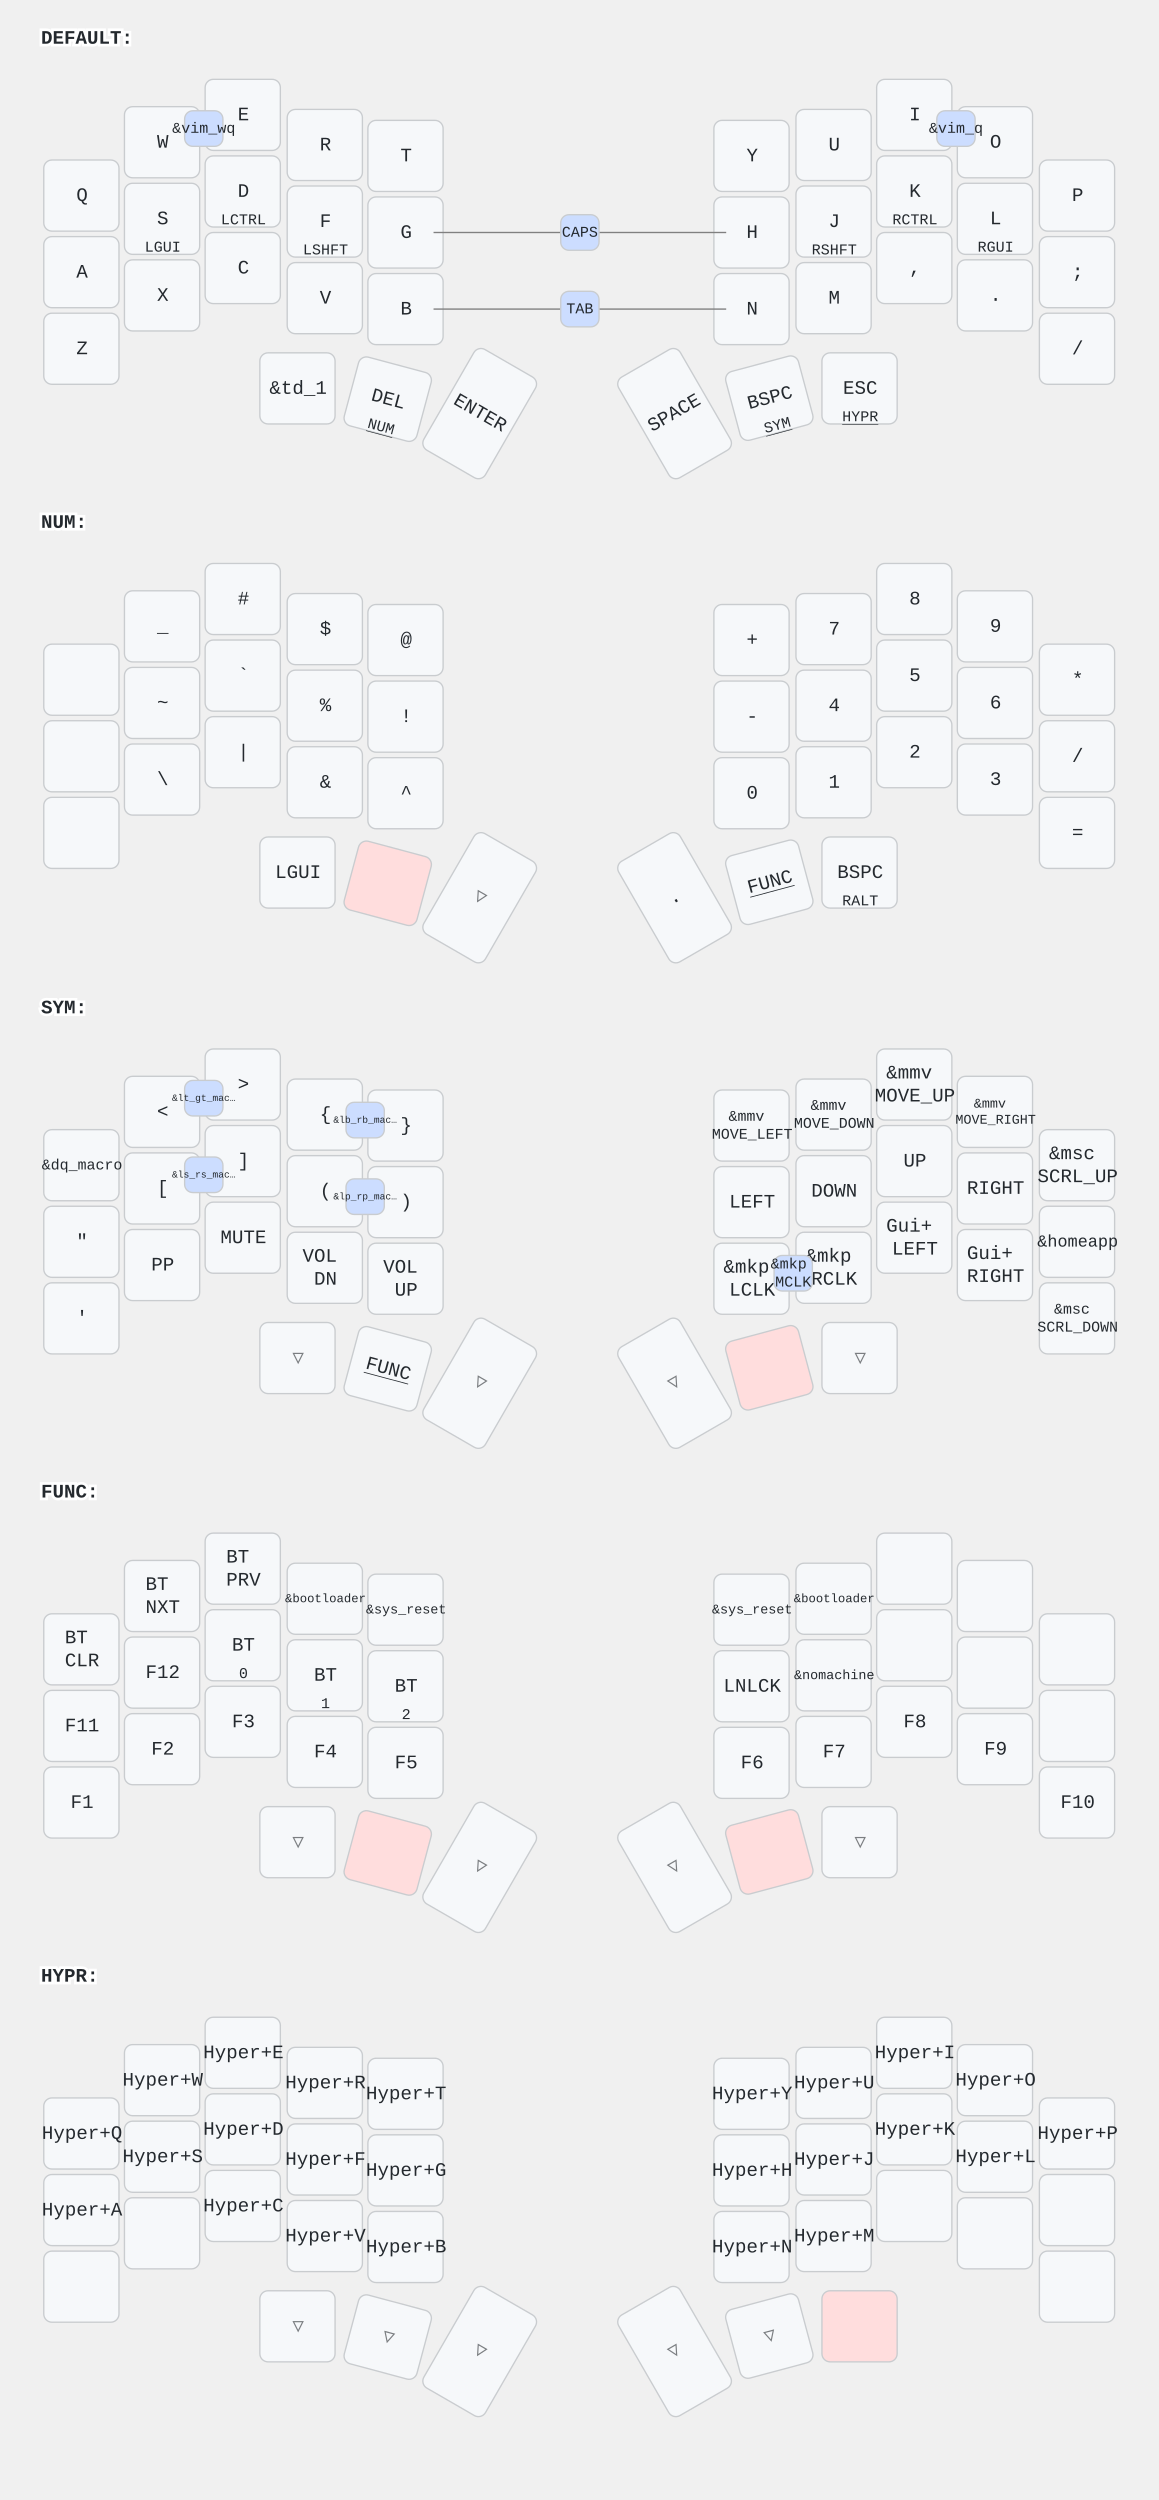
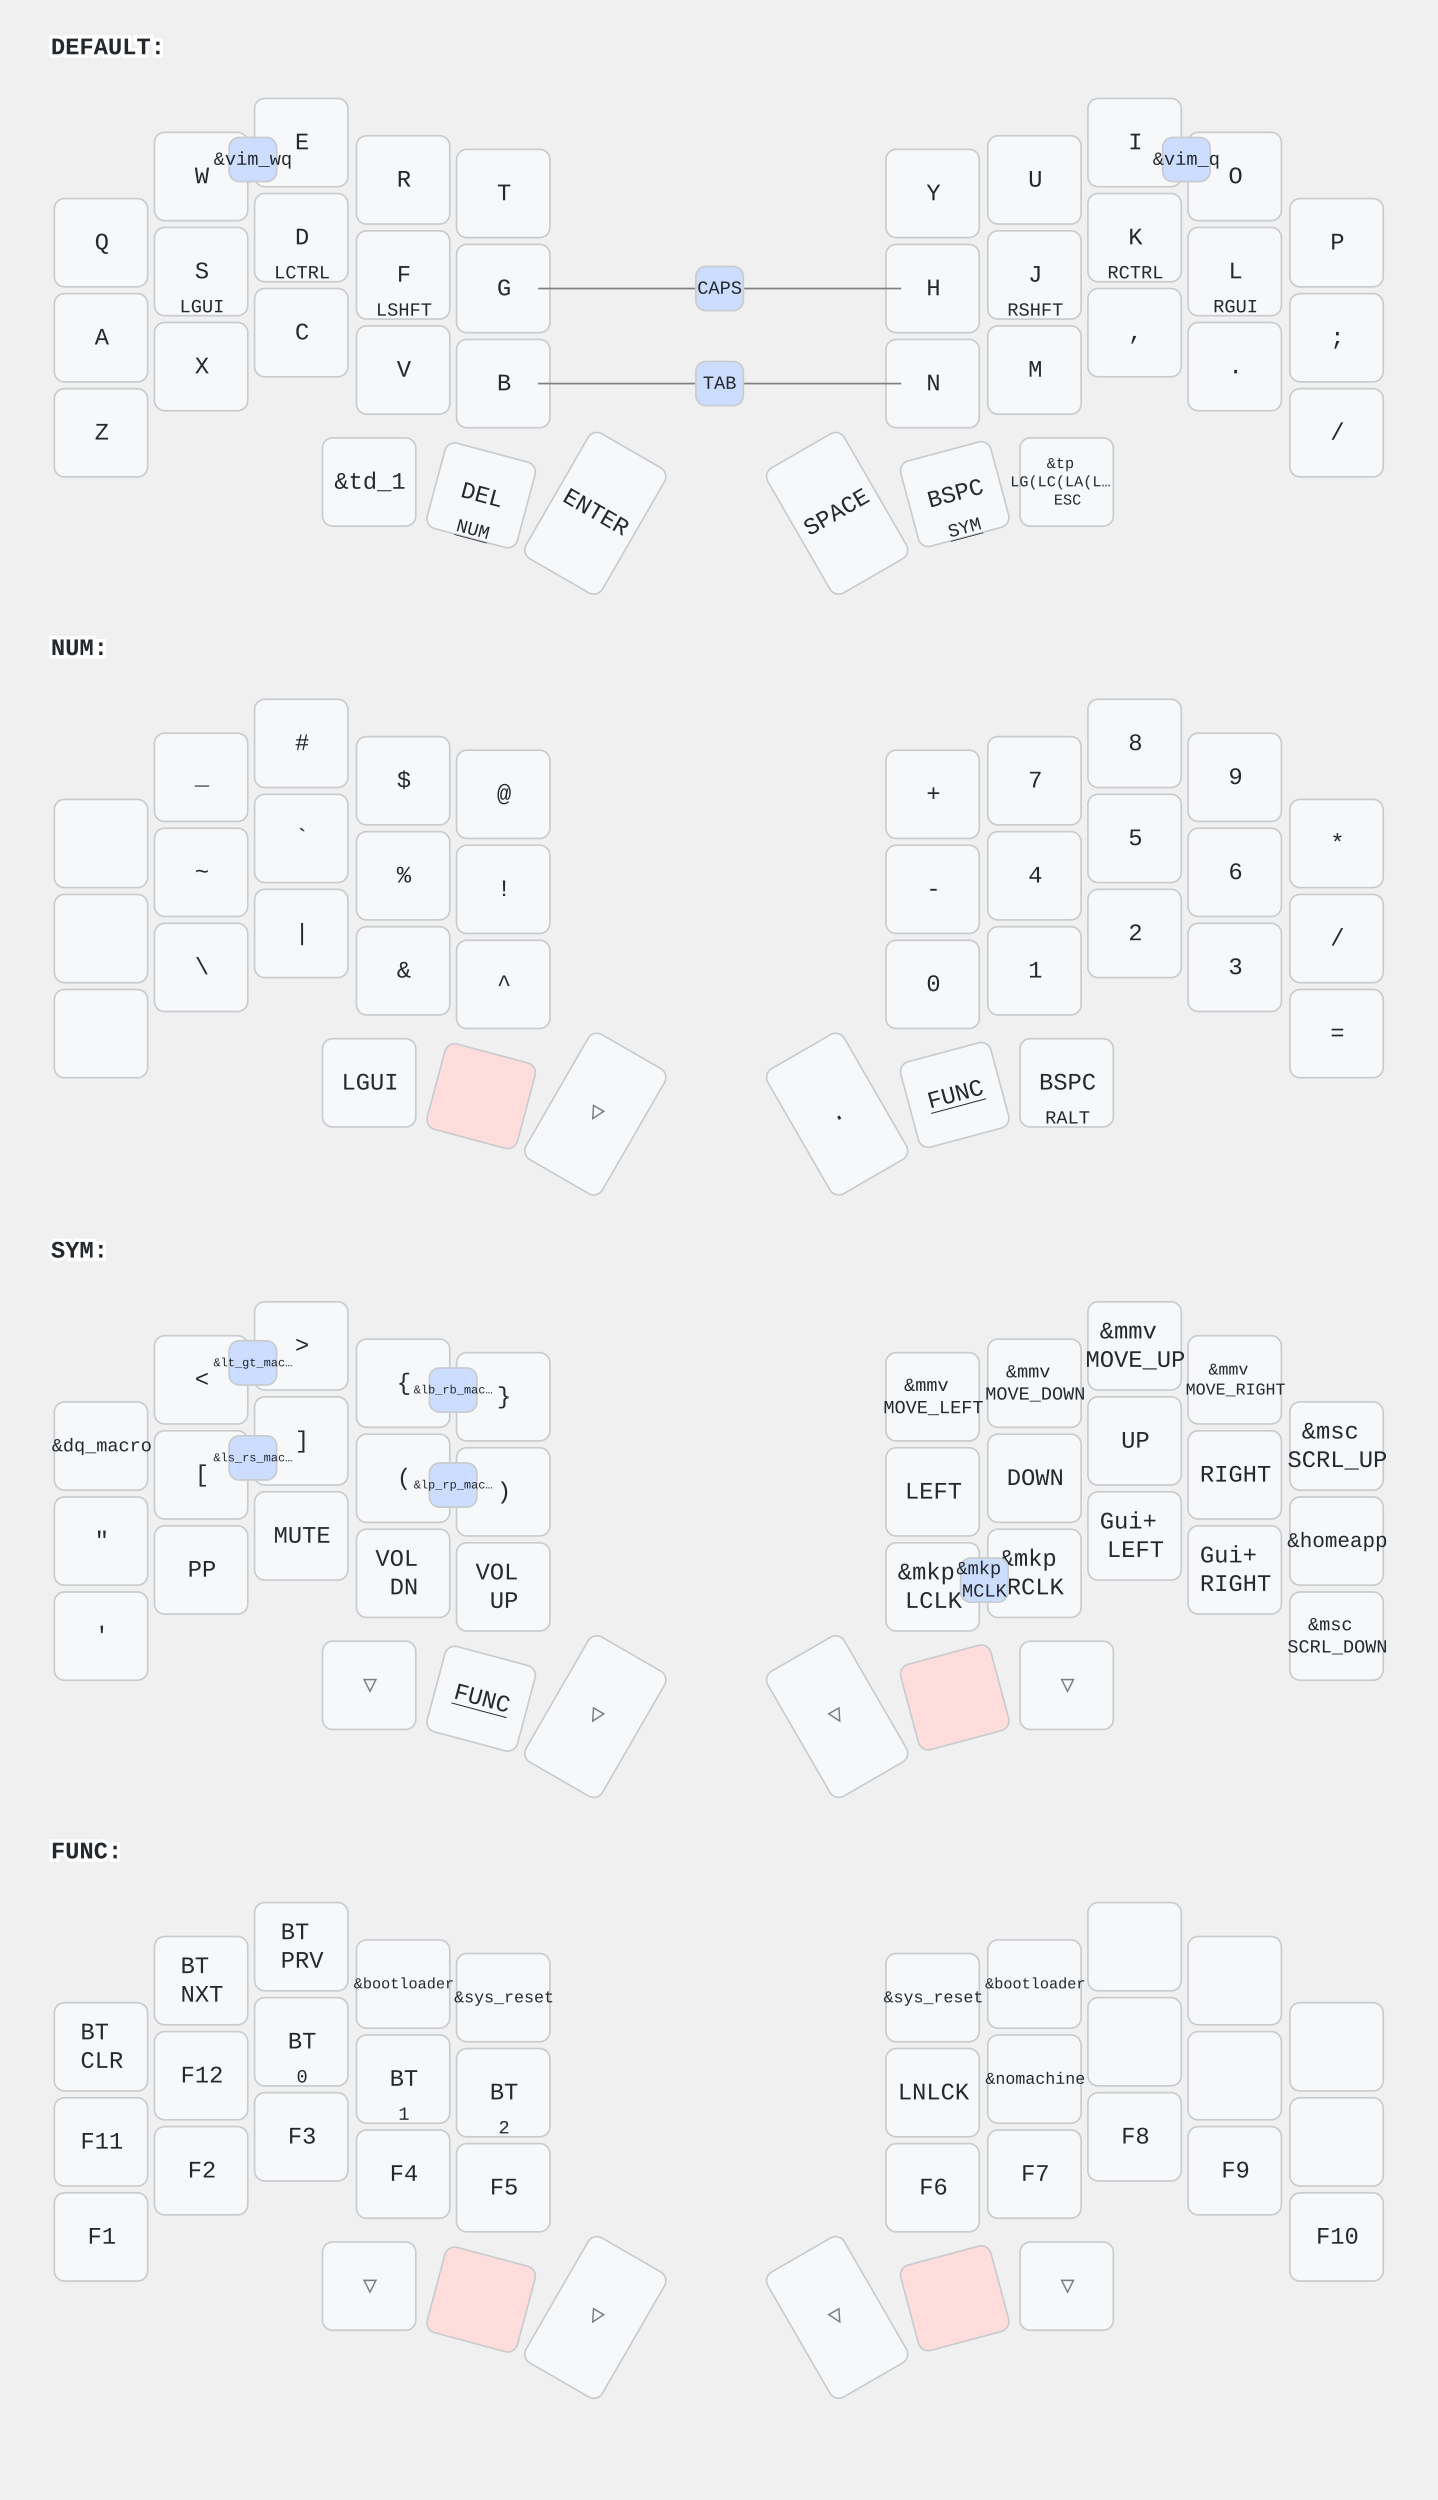
- <svg xmlns="http://www.w3.org/2000/svg" width="847" height="1828" viewBox="0 0 847 1828" class="keymap">
+ <svg xmlns="http://www.w3.org/2000/svg" width="847" height="1473" viewBox="0 0 847 1473" class="keymap">
  <style>/* inherit to force styles through use tags */
svg path {
    fill: inherit;
}

/* font and background color specifications */
svg.keymap {
    font-family: SFMono-Regular,Consolas,Liberation Mono,Menlo,monospace;
    font-size: 14px;
    font-kerning: normal;
    text-rendering: optimizeLegibility;
    fill: #24292e;
}

/* default key styling */
rect.key {
    fill: #f6f8fa;
}

rect.key, rect.combo {
    stroke: #c9cccf;
    stroke-width: 1;
}

/* default key side styling, only used is draw_key_sides is set */
rect.side {
    filter: brightness(90%);
}

/* color accent for combo boxes */
rect.combo, rect.combo-separate {
    fill: #cdf;
}

/* color accent for held keys */
rect.held, rect.combo.held {
    fill: #fdd;
}

/* color accent for ghost (optional) keys */
rect.ghost, rect.combo.ghost {
    stroke-dasharray: 4, 4;
    stroke-width: 2;
}

text {
    text-anchor: middle;
    dominant-baseline: middle;
}

/* styling for layer labels */
text.label {
    font-weight: bold;
    text-anchor: start;
    stroke: white;
    stroke-width: 4;
    paint-order: stroke;
}

/* styling for optional footer */
text.footer {
    text-anchor: end;
    dominant-baseline: auto;
    stroke: white;
    stroke-width: 4;
    paint-order: stroke;
}

/* styling for combo tap, and key non-tap label text */
text.combo, text.hold, text.shifted, text.left, text.right {
    font-size: 11px;
}

text.hold {
    text-anchor: middle;
    dominant-baseline: auto;
}

text.shifted {
    text-anchor: middle;
    dominant-baseline: hanging;
}

text.left {
    text-anchor: start;
}

text.right {
    text-anchor: end;
}

text.layer-activator {
    text-decoration: underline;
}

/* styling for hold/shifted label text in combo box */
text.combo.hold, text.combo.shifted, text.combo.left, text.combo.right {
    font-size: 8px;
}

/* lighter symbol for transparent keys */
text.trans {
    fill: #7b7e81;
}

/* styling for combo dendrons */
path.combo {
    stroke-width: 1;
    stroke: gray;
    fill: none;
}

/* Start Tabler Icons Cleanup */
/* cannot use height/width with glyphs */
.icon-tabler &gt; path {
    fill: inherit;
    stroke: inherit;
    stroke-width: 2;
}
/* hide tabler's default box */
.icon-tabler &gt; path[stroke="none"][fill="none"] {
    visibility: hidden;
}
/* End Tabler Icons Cleanup */
</style>
  <g transform="translate(30, 0)" class="layer-DEFAULT">
    <text x="0" y="28" class="label" id="DEFAULT">DEFAULT:</text>
    <g transform="translate(0, 56)">
      <g transform="translate(30, 87)" class="key keypos-0">
        <rect rx="6" ry="6" x="-28" y="-26" width="55" height="52" class="key" />
        <text x="0" y="0" class="key tap">Q</text>
      </g>
      <g transform="translate(89, 48)" class="key keypos-1">
        <rect rx="6" ry="6" x="-28" y="-26" width="55" height="52" class="key" />
        <text x="0" y="0" class="key tap">W</text>
      </g>
      <g transform="translate(148, 28)" class="key keypos-2">
        <rect rx="6" ry="6" x="-28" y="-26" width="55" height="52" class="key" />
        <text x="0" y="0" class="key tap">E</text>
      </g>
      <g transform="translate(208, 50)" class="key keypos-3">
        <rect rx="6" ry="6" x="-28" y="-26" width="55" height="52" class="key" />
        <text x="0" y="0" class="key tap">R</text>
      </g>
      <g transform="translate(267, 58)" class="key keypos-4">
        <rect rx="6" ry="6" x="-28" y="-26" width="55" height="52" class="key" />
        <text x="0" y="0" class="key tap">T</text>
      </g>
      <g transform="translate(520, 58)" class="key keypos-5">
        <rect rx="6" ry="6" x="-28" y="-26" width="55" height="52" class="key" />
        <text x="0" y="0" class="key tap">Y</text>
      </g>
      <g transform="translate(580, 50)" class="key keypos-6">
        <rect rx="6" ry="6" x="-28" y="-26" width="55" height="52" class="key" />
        <text x="0" y="0" class="key tap">U</text>
      </g>
      <g transform="translate(639, 28)" class="key keypos-7">
        <rect rx="6" ry="6" x="-28" y="-26" width="55" height="52" class="key" />
        <text x="0" y="0" class="key tap">I</text>
      </g>
      <g transform="translate(698, 48)" class="key keypos-8">
        <rect rx="6" ry="6" x="-28" y="-26" width="55" height="52" class="key" />
        <text x="0" y="0" class="key tap">O</text>
      </g>
      <g transform="translate(758, 87)" class="key keypos-9">
        <rect rx="6" ry="6" x="-28" y="-26" width="55" height="52" class="key" />
        <text x="0" y="0" class="key tap">P</text>
      </g>
      <g transform="translate(30, 143)" class="key keypos-10">
        <rect rx="6" ry="6" x="-28" y="-26" width="55" height="52" class="key" />
        <text x="0" y="0" class="key tap">A</text>
      </g>
      <g transform="translate(89, 104)" class="key keypos-11">
        <rect rx="6" ry="6" x="-28" y="-26" width="55" height="52" class="key" />
        <text x="0" y="0" class="key tap">S</text>
        <text x="0" y="24" class="key hold">LGUI</text>
      </g>
      <g transform="translate(148, 84)" class="key keypos-12">
        <rect rx="6" ry="6" x="-28" y="-26" width="55" height="52" class="key" />
        <text x="0" y="0" class="key tap">D</text>
        <text x="0" y="24" class="key hold">LCTRL</text>
      </g>
      <g transform="translate(208, 106)" class="key keypos-13">
        <rect rx="6" ry="6" x="-28" y="-26" width="55" height="52" class="key" />
        <text x="0" y="0" class="key tap">F</text>
        <text x="0" y="24" class="key hold">LSHFT</text>
      </g>
      <g transform="translate(267, 114)" class="key keypos-14">
        <rect rx="6" ry="6" x="-28" y="-26" width="55" height="52" class="key" />
        <text x="0" y="0" class="key tap">G</text>
      </g>
      <g transform="translate(520, 114)" class="key keypos-15">
        <rect rx="6" ry="6" x="-28" y="-26" width="55" height="52" class="key" />
        <text x="0" y="0" class="key tap">H</text>
      </g>
      <g transform="translate(580, 106)" class="key keypos-16">
        <rect rx="6" ry="6" x="-28" y="-26" width="55" height="52" class="key" />
        <text x="0" y="0" class="key tap">J</text>
        <text x="0" y="24" class="key hold">RSHFT</text>
      </g>
      <g transform="translate(639, 84)" class="key keypos-17">
        <rect rx="6" ry="6" x="-28" y="-26" width="55" height="52" class="key" />
        <text x="0" y="0" class="key tap">K</text>
        <text x="0" y="24" class="key hold">RCTRL</text>
      </g>
      <g transform="translate(698, 104)" class="key keypos-18">
        <rect rx="6" ry="6" x="-28" y="-26" width="55" height="52" class="key" />
        <text x="0" y="0" class="key tap">L</text>
        <text x="0" y="24" class="key hold">RGUI</text>
      </g>
      <g transform="translate(758, 143)" class="key keypos-19">
        <rect rx="6" ry="6" x="-28" y="-26" width="55" height="52" class="key" />
        <text x="0" y="0" class="key tap">;</text>
      </g>
      <g transform="translate(30, 199)" class="key keypos-20">
        <rect rx="6" ry="6" x="-28" y="-26" width="55" height="52" class="key" />
        <text x="0" y="0" class="key tap">Z</text>
      </g>
      <g transform="translate(89, 160)" class="key keypos-21">
        <rect rx="6" ry="6" x="-28" y="-26" width="55" height="52" class="key" />
        <text x="0" y="0" class="key tap">X</text>
      </g>
      <g transform="translate(148, 140)" class="key keypos-22">
        <rect rx="6" ry="6" x="-28" y="-26" width="55" height="52" class="key" />
        <text x="0" y="0" class="key tap">C</text>
      </g>
      <g transform="translate(208, 162)" class="key keypos-23">
        <rect rx="6" ry="6" x="-28" y="-26" width="55" height="52" class="key" />
        <text x="0" y="0" class="key tap">V</text>
      </g>
      <g transform="translate(267, 170)" class="key keypos-24">
        <rect rx="6" ry="6" x="-28" y="-26" width="55" height="52" class="key" />
        <text x="0" y="0" class="key tap">B</text>
      </g>
      <g transform="translate(520, 170)" class="key keypos-25">
        <rect rx="6" ry="6" x="-28" y="-26" width="55" height="52" class="key" />
        <text x="0" y="0" class="key tap">N</text>
      </g>
      <g transform="translate(580, 162)" class="key keypos-26">
        <rect rx="6" ry="6" x="-28" y="-26" width="55" height="52" class="key" />
        <text x="0" y="0" class="key tap">M</text>
      </g>
      <g transform="translate(639, 140)" class="key keypos-27">
        <rect rx="6" ry="6" x="-28" y="-26" width="55" height="52" class="key" />
        <text x="0" y="0" class="key tap">,</text>
      </g>
      <g transform="translate(698, 160)" class="key keypos-28">
        <rect rx="6" ry="6" x="-28" y="-26" width="55" height="52" class="key" />
        <text x="0" y="0" class="key tap">.</text>
      </g>
      <g transform="translate(758, 199)" class="key keypos-29">
        <rect rx="6" ry="6" x="-28" y="-26" width="55" height="52" class="key" />
        <text x="0" y="0" class="key tap">/</text>
      </g>
      <g transform="translate(188, 228)" class="key keypos-30">
        <rect rx="6" ry="6" x="-28" y="-26" width="55" height="52" class="key" />
        <text x="0" y="0" class="key tap">&amp;td_1</text>
      </g>
      <g transform="translate(254, 236) rotate(15.0)" class="key keypos-31">
        <rect rx="6" ry="6" x="-28" y="-26" width="55" height="52" class="key" />
        <text x="0" y="0" class="key tap">DEL</text>
        <a href="#NUM">
          <text x="0" y="24" class="key hold layer-activator">NUM</text>
        </a>
      </g>
      <g transform="translate(321, 246) rotate(30.0)" class="key keypos-32">
        <rect rx="6" ry="6" x="-26" y="-42" width="52" height="85" class="key" />
        <text x="0" y="0" class="key tap">ENTER</text>
      </g>
      <g transform="translate(463, 246) rotate(-30.0)" class="key keypos-33">
        <rect rx="6" ry="6" x="-26" y="-42" width="52" height="85" class="key" />
        <text x="0" y="0" class="key tap">SPACE</text>
      </g>
      <g transform="translate(533, 235) rotate(-15.0)" class="key keypos-34">
        <rect rx="6" ry="6" x="-28" y="-26" width="55" height="52" class="key" />
        <text x="0" y="0" class="key tap">BSPC</text>
        <a href="#SYM">
          <text x="0" y="24" class="key hold layer-activator">SYM</text>
        </a>
      </g>
      <g transform="translate(599, 228)" class="key keypos-35">
        <rect rx="6" ry="6" x="-28" y="-26" width="55" height="52" class="key" />
-         <text x="0" y="0" class="key tap">ESC</text>
-         <a href="#HYPR">
-           <text x="0" y="24" class="key hold layer-activator">HYPR</text>
-         </a>
+         <text x="0" y="0" class="key tap">
+           <tspan x="0" dy="-1.2em" style="font-size: 64%">&amp;tp</tspan>
+           <tspan x="0" dy="1.2em" style="font-size: 64%">LG(LC(LA(L…</tspan>
+           <tspan x="0" dy="1.2em" style="font-size: 64%">ESC</tspan>
+         </text>
      </g>
      <g class="combo combopos-0">
        <rect rx="6" ry="6" x="105" y="25" width="28" height="26" class="combo" />
        <text x="119" y="38" class="combo tap">&amp;vim_wq</text>
      </g>
      <g class="combo combopos-1">
        <rect rx="6" ry="6" x="655" y="25" width="28" height="26" class="combo" />
        <text x="669" y="38" class="combo tap">&amp;vim_q</text>
      </g>
      <g class="combo combopos-2">
        <path d="M394,114 l-107,0" class="combo" />
        <path d="M394,114 l107,0" class="combo" />
        <rect rx="6" ry="6" x="380" y="101" width="28" height="26" class="combo" />
        <text x="394" y="114" class="combo tap">CAPS</text>
      </g>
      <g class="combo combopos-3">
        <path d="M394,170 l-107,0" class="combo" />
        <path d="M394,170 l107,0" class="combo" />
        <rect rx="6" ry="6" x="380" y="157" width="28" height="26" class="combo" />
        <text x="394" y="170" class="combo tap">TAB</text>
      </g>
    </g>
  </g>
  <g transform="translate(30, 354)" class="layer-NUM">
    <text x="0" y="28" class="label" id="NUM">NUM:</text>
    <g transform="translate(0, 56)">
      <g transform="translate(30, 87)" class="key keypos-0">
        <rect rx="6" ry="6" x="-28" y="-26" width="55" height="52" class="key" />
      </g>
      <g transform="translate(89, 48)" class="key keypos-1">
        <rect rx="6" ry="6" x="-28" y="-26" width="55" height="52" class="key" />
        <text x="0" y="0" class="key tap">_</text>
      </g>
      <g transform="translate(148, 28)" class="key keypos-2">
        <rect rx="6" ry="6" x="-28" y="-26" width="55" height="52" class="key" />
        <text x="0" y="0" class="key tap">#</text>
      </g>
      <g transform="translate(208, 50)" class="key keypos-3">
        <rect rx="6" ry="6" x="-28" y="-26" width="55" height="52" class="key" />
        <text x="0" y="0" class="key tap">$</text>
      </g>
      <g transform="translate(267, 58)" class="key keypos-4">
        <rect rx="6" ry="6" x="-28" y="-26" width="55" height="52" class="key" />
        <text x="0" y="0" class="key tap">@</text>
      </g>
      <g transform="translate(520, 58)" class="key keypos-5">
        <rect rx="6" ry="6" x="-28" y="-26" width="55" height="52" class="key" />
        <text x="0" y="0" class="key tap">+</text>
      </g>
      <g transform="translate(580, 50)" class="key keypos-6">
        <rect rx="6" ry="6" x="-28" y="-26" width="55" height="52" class="key" />
        <text x="0" y="0" class="key tap">7</text>
      </g>
      <g transform="translate(639, 28)" class="key keypos-7">
        <rect rx="6" ry="6" x="-28" y="-26" width="55" height="52" class="key" />
        <text x="0" y="0" class="key tap">8</text>
      </g>
      <g transform="translate(698, 48)" class="key keypos-8">
        <rect rx="6" ry="6" x="-28" y="-26" width="55" height="52" class="key" />
        <text x="0" y="0" class="key tap">9</text>
      </g>
      <g transform="translate(758, 87)" class="key keypos-9">
        <rect rx="6" ry="6" x="-28" y="-26" width="55" height="52" class="key" />
        <text x="0" y="0" class="key tap">*</text>
      </g>
      <g transform="translate(30, 143)" class="key keypos-10">
        <rect rx="6" ry="6" x="-28" y="-26" width="55" height="52" class="key" />
      </g>
      <g transform="translate(89, 104)" class="key keypos-11">
        <rect rx="6" ry="6" x="-28" y="-26" width="55" height="52" class="key" />
        <text x="0" y="0" class="key tap">~</text>
      </g>
      <g transform="translate(148, 84)" class="key keypos-12">
        <rect rx="6" ry="6" x="-28" y="-26" width="55" height="52" class="key" />
        <text x="0" y="0" class="key tap">`</text>
      </g>
      <g transform="translate(208, 106)" class="key keypos-13">
        <rect rx="6" ry="6" x="-28" y="-26" width="55" height="52" class="key" />
        <text x="0" y="0" class="key tap">%</text>
      </g>
      <g transform="translate(267, 114)" class="key keypos-14">
        <rect rx="6" ry="6" x="-28" y="-26" width="55" height="52" class="key" />
        <text x="0" y="0" class="key tap">!</text>
      </g>
      <g transform="translate(520, 114)" class="key keypos-15">
        <rect rx="6" ry="6" x="-28" y="-26" width="55" height="52" class="key" />
        <text x="0" y="0" class="key tap">-</text>
      </g>
      <g transform="translate(580, 106)" class="key keypos-16">
        <rect rx="6" ry="6" x="-28" y="-26" width="55" height="52" class="key" />
        <text x="0" y="0" class="key tap">4</text>
      </g>
      <g transform="translate(639, 84)" class="key keypos-17">
        <rect rx="6" ry="6" x="-28" y="-26" width="55" height="52" class="key" />
        <text x="0" y="0" class="key tap">5</text>
      </g>
      <g transform="translate(698, 104)" class="key keypos-18">
        <rect rx="6" ry="6" x="-28" y="-26" width="55" height="52" class="key" />
        <text x="0" y="0" class="key tap">6</text>
      </g>
      <g transform="translate(758, 143)" class="key keypos-19">
        <rect rx="6" ry="6" x="-28" y="-26" width="55" height="52" class="key" />
        <text x="0" y="0" class="key tap">/</text>
      </g>
      <g transform="translate(30, 199)" class="key keypos-20">
        <rect rx="6" ry="6" x="-28" y="-26" width="55" height="52" class="key" />
      </g>
      <g transform="translate(89, 160)" class="key keypos-21">
        <rect rx="6" ry="6" x="-28" y="-26" width="55" height="52" class="key" />
        <text x="0" y="0" class="key tap">\</text>
      </g>
      <g transform="translate(148, 140)" class="key keypos-22">
        <rect rx="6" ry="6" x="-28" y="-26" width="55" height="52" class="key" />
        <text x="0" y="0" class="key tap">|</text>
      </g>
      <g transform="translate(208, 162)" class="key keypos-23">
        <rect rx="6" ry="6" x="-28" y="-26" width="55" height="52" class="key" />
        <text x="0" y="0" class="key tap">&amp;</text>
      </g>
      <g transform="translate(267, 170)" class="key keypos-24">
        <rect rx="6" ry="6" x="-28" y="-26" width="55" height="52" class="key" />
        <text x="0" y="0" class="key tap">^</text>
      </g>
      <g transform="translate(520, 170)" class="key keypos-25">
        <rect rx="6" ry="6" x="-28" y="-26" width="55" height="52" class="key" />
        <text x="0" y="0" class="key tap">0</text>
      </g>
      <g transform="translate(580, 162)" class="key keypos-26">
        <rect rx="6" ry="6" x="-28" y="-26" width="55" height="52" class="key" />
        <text x="0" y="0" class="key tap">1</text>
      </g>
      <g transform="translate(639, 140)" class="key keypos-27">
        <rect rx="6" ry="6" x="-28" y="-26" width="55" height="52" class="key" />
        <text x="0" y="0" class="key tap">2</text>
      </g>
      <g transform="translate(698, 160)" class="key keypos-28">
        <rect rx="6" ry="6" x="-28" y="-26" width="55" height="52" class="key" />
        <text x="0" y="0" class="key tap">3</text>
      </g>
      <g transform="translate(758, 199)" class="key keypos-29">
        <rect rx="6" ry="6" x="-28" y="-26" width="55" height="52" class="key" />
        <text x="0" y="0" class="key tap">=</text>
      </g>
      <g transform="translate(188, 228)" class="key keypos-30">
        <rect rx="6" ry="6" x="-28" y="-26" width="55" height="52" class="key" />
        <text x="0" y="0" class="key tap">LGUI</text>
      </g>
      <g transform="translate(254, 236) rotate(15.0)" class="key held keypos-31">
        <rect rx="6" ry="6" x="-28" y="-26" width="55" height="52" class="key held" />
      </g>
      <g transform="translate(321, 246) rotate(30.0)" class="key trans keypos-32">
        <rect rx="6" ry="6" x="-26" y="-42" width="52" height="85" class="key trans" />
        <text x="0" y="0" class="key trans tap">▽</text>
      </g>
      <g transform="translate(463, 246) rotate(-30.0)" class="key keypos-33">
        <rect rx="6" ry="6" x="-26" y="-42" width="52" height="85" class="key" />
        <text x="0" y="0" class="key tap">.</text>
      </g>
      <g transform="translate(533, 235) rotate(-15.0)" class="key keypos-34">
        <rect rx="6" ry="6" x="-28" y="-26" width="55" height="52" class="key" />
        <a href="#FUNC">
          <text x="0" y="0" class="key tap layer-activator">FUNC</text>
        </a>
      </g>
      <g transform="translate(599, 228)" class="key keypos-35">
        <rect rx="6" ry="6" x="-28" y="-26" width="55" height="52" class="key" />
        <text x="0" y="0" class="key tap">BSPC</text>
        <text x="0" y="24" class="key hold">RALT</text>
      </g>
    </g>
  </g>
  <g transform="translate(30, 709)" class="layer-SYM">
    <text x="0" y="28" class="label" id="SYM">SYM:</text>
    <g transform="translate(0, 56)">
      <g transform="translate(30, 87)" class="key keypos-0">
        <rect rx="6" ry="6" x="-28" y="-26" width="55" height="52" class="key" />
        <text x="0" y="0" class="key tap">
          <tspan style="font-size: 78%">&amp;dq_macro</tspan>
        </text>
      </g>
      <g transform="translate(89, 48)" class="key keypos-1">
        <rect rx="6" ry="6" x="-28" y="-26" width="55" height="52" class="key" />
        <text x="0" y="0" class="key tap">&lt;</text>
      </g>
      <g transform="translate(148, 28)" class="key keypos-2">
        <rect rx="6" ry="6" x="-28" y="-26" width="55" height="52" class="key" />
        <text x="0" y="0" class="key tap">&gt;</text>
      </g>
      <g transform="translate(208, 50)" class="key keypos-3">
        <rect rx="6" ry="6" x="-28" y="-26" width="55" height="52" class="key" />
        <text x="0" y="0" class="key tap">{</text>
      </g>
      <g transform="translate(267, 58)" class="key keypos-4">
        <rect rx="6" ry="6" x="-28" y="-26" width="55" height="52" class="key" />
        <text x="0" y="0" class="key tap">}</text>
      </g>
      <g transform="translate(520, 58)" class="key keypos-5">
        <rect rx="6" ry="6" x="-28" y="-26" width="55" height="52" class="key" />
        <text x="0" y="0" class="key tap">
          <tspan x="0" dy="-0.6em" style="font-size: 78%">&amp;mmv</tspan>
          <tspan x="0" dy="1.2em" style="font-size: 78%">MOVE_LEFT</tspan>
        </text>
      </g>
      <g transform="translate(580, 50)" class="key keypos-6">
        <rect rx="6" ry="6" x="-28" y="-26" width="55" height="52" class="key" />
        <text x="0" y="0" class="key tap">
          <tspan x="0" dy="-0.6em" style="font-size: 78%">&amp;mmv</tspan>
          <tspan x="0" dy="1.2em" style="font-size: 78%">MOVE_DOWN</tspan>
        </text>
      </g>
      <g transform="translate(639, 28)" class="key keypos-7">
        <rect rx="6" ry="6" x="-28" y="-26" width="55" height="52" class="key" />
        <text x="0" y="0" class="key tap">
          <tspan x="0" dy="-0.6em">&amp;mmv</tspan>
          <tspan x="0" dy="1.2em">MOVE_UP</tspan>
        </text>
      </g>
      <g transform="translate(698, 48)" class="key keypos-8">
        <rect rx="6" ry="6" x="-28" y="-26" width="55" height="52" class="key" />
        <text x="0" y="0" class="key tap">
          <tspan x="0" dy="-0.6em" style="font-size: 70%">&amp;mmv</tspan>
          <tspan x="0" dy="1.2em" style="font-size: 70%">MOVE_RIGHT</tspan>
        </text>
      </g>
      <g transform="translate(758, 87)" class="key keypos-9">
        <rect rx="6" ry="6" x="-28" y="-26" width="55" height="52" class="key" />
        <text x="0" y="0" class="key tap">
          <tspan x="0" dy="-0.6em">&amp;msc</tspan>
          <tspan x="0" dy="1.2em">SCRL_UP</tspan>
        </text>
      </g>
      <g transform="translate(30, 143)" class="key keypos-10">
        <rect rx="6" ry="6" x="-28" y="-26" width="55" height="52" class="key" />
        <text x="0" y="0" class="key tap">"</text>
      </g>
      <g transform="translate(89, 104)" class="key keypos-11">
        <rect rx="6" ry="6" x="-28" y="-26" width="55" height="52" class="key" />
        <text x="0" y="0" class="key tap">[</text>
      </g>
      <g transform="translate(148, 84)" class="key keypos-12">
        <rect rx="6" ry="6" x="-28" y="-26" width="55" height="52" class="key" />
        <text x="0" y="0" class="key tap">]</text>
      </g>
      <g transform="translate(208, 106)" class="key keypos-13">
        <rect rx="6" ry="6" x="-28" y="-26" width="55" height="52" class="key" />
        <text x="0" y="0" class="key tap">(</text>
      </g>
      <g transform="translate(267, 114)" class="key keypos-14">
        <rect rx="6" ry="6" x="-28" y="-26" width="55" height="52" class="key" />
        <text x="0" y="0" class="key tap">)</text>
      </g>
      <g transform="translate(520, 114)" class="key keypos-15">
        <rect rx="6" ry="6" x="-28" y="-26" width="55" height="52" class="key" />
        <text x="0" y="0" class="key tap">LEFT</text>
      </g>
      <g transform="translate(580, 106)" class="key keypos-16">
        <rect rx="6" ry="6" x="-28" y="-26" width="55" height="52" class="key" />
        <text x="0" y="0" class="key tap">DOWN</text>
      </g>
      <g transform="translate(639, 84)" class="key keypos-17">
        <rect rx="6" ry="6" x="-28" y="-26" width="55" height="52" class="key" />
        <text x="0" y="0" class="key tap">UP</text>
      </g>
      <g transform="translate(698, 104)" class="key keypos-18">
        <rect rx="6" ry="6" x="-28" y="-26" width="55" height="52" class="key" />
        <text x="0" y="0" class="key tap">RIGHT</text>
      </g>
      <g transform="translate(758, 143)" class="key keypos-19">
        <rect rx="6" ry="6" x="-28" y="-26" width="55" height="52" class="key" />
        <text x="0" y="0" class="key tap">
          <tspan style="font-size: 88%">&amp;homeapp</tspan>
        </text>
      </g>
      <g transform="translate(30, 199)" class="key keypos-20">
        <rect rx="6" ry="6" x="-28" y="-26" width="55" height="52" class="key" />
        <text x="0" y="0" class="key tap">'</text>
      </g>
      <g transform="translate(89, 160)" class="key keypos-21">
        <rect rx="6" ry="6" x="-28" y="-26" width="55" height="52" class="key" />
        <text x="0" y="0" class="key tap">PP</text>
      </g>
      <g transform="translate(148, 140)" class="key keypos-22">
        <rect rx="6" ry="6" x="-28" y="-26" width="55" height="52" class="key" />
        <text x="0" y="0" class="key tap">MUTE</text>
      </g>
      <g transform="translate(208, 162)" class="key keypos-23">
        <rect rx="6" ry="6" x="-28" y="-26" width="55" height="52" class="key" />
        <text x="0" y="0" class="key tap">
          <tspan x="0" dy="-0.6em">VOL</tspan>
          <tspan x="0" dy="1.2em">DN</tspan>
        </text>
      </g>
      <g transform="translate(267, 170)" class="key keypos-24">
        <rect rx="6" ry="6" x="-28" y="-26" width="55" height="52" class="key" />
        <text x="0" y="0" class="key tap">
          <tspan x="0" dy="-0.6em">VOL</tspan>
          <tspan x="0" dy="1.2em">UP</tspan>
        </text>
      </g>
      <g transform="translate(520, 170)" class="key keypos-25">
        <rect rx="6" ry="6" x="-28" y="-26" width="55" height="52" class="key" />
        <text x="0" y="0" class="key tap">
          <tspan x="0" dy="-0.6em">&amp;mkp</tspan>
          <tspan x="0" dy="1.2em">LCLK</tspan>
        </text>
      </g>
      <g transform="translate(580, 162)" class="key keypos-26">
        <rect rx="6" ry="6" x="-28" y="-26" width="55" height="52" class="key" />
        <text x="0" y="0" class="key tap">
          <tspan x="0" dy="-0.6em">&amp;mkp</tspan>
          <tspan x="0" dy="1.2em">RCLK</tspan>
        </text>
      </g>
      <g transform="translate(639, 140)" class="key keypos-27">
        <rect rx="6" ry="6" x="-28" y="-26" width="55" height="52" class="key" />
        <text x="0" y="0" class="key tap">
          <tspan x="0" dy="-0.6em">Gui+</tspan>
          <tspan x="0" dy="1.2em">LEFT</tspan>
        </text>
      </g>
      <g transform="translate(698, 160)" class="key keypos-28">
        <rect rx="6" ry="6" x="-28" y="-26" width="55" height="52" class="key" />
        <text x="0" y="0" class="key tap">
          <tspan x="0" dy="-0.6em">Gui+</tspan>
          <tspan x="0" dy="1.2em">RIGHT</tspan>
        </text>
      </g>
      <g transform="translate(758, 199)" class="key keypos-29">
        <rect rx="6" ry="6" x="-28" y="-26" width="55" height="52" class="key" />
        <text x="0" y="0" class="key tap">
          <tspan x="0" dy="-0.6em" style="font-size: 78%">&amp;msc</tspan>
          <tspan x="0" dy="1.2em" style="font-size: 78%">SCRL_DOWN</tspan>
        </text>
      </g>
      <g transform="translate(188, 228)" class="key trans keypos-30">
        <rect rx="6" ry="6" x="-28" y="-26" width="55" height="52" class="key trans" />
        <text x="0" y="0" class="key trans tap">▽</text>
      </g>
      <g transform="translate(254, 236) rotate(15.0)" class="key keypos-31">
        <rect rx="6" ry="6" x="-28" y="-26" width="55" height="52" class="key" />
        <a href="#FUNC">
          <text x="0" y="0" class="key tap layer-activator">FUNC</text>
        </a>
      </g>
      <g transform="translate(321, 246) rotate(30.0)" class="key trans keypos-32">
        <rect rx="6" ry="6" x="-26" y="-42" width="52" height="85" class="key trans" />
        <text x="0" y="0" class="key trans tap">▽</text>
      </g>
      <g transform="translate(463, 246) rotate(-30.0)" class="key trans keypos-33">
        <rect rx="6" ry="6" x="-26" y="-42" width="52" height="85" class="key trans" />
        <text x="0" y="0" class="key trans tap">▽</text>
      </g>
      <g transform="translate(533, 235) rotate(-15.0)" class="key held keypos-34">
        <rect rx="6" ry="6" x="-28" y="-26" width="55" height="52" class="key held" />
      </g>
      <g transform="translate(599, 228)" class="key trans keypos-35">
        <rect rx="6" ry="6" x="-28" y="-26" width="55" height="52" class="key trans" />
        <text x="0" y="0" class="key trans tap">▽</text>
      </g>
      <g class="combo combopos-0">
        <rect rx="6" ry="6" x="105" y="25" width="28" height="26" class="combo" />
        <text x="119" y="38" class="combo tap">
          <tspan style="font-size: 64%">&amp;lt_gt_mac…</tspan>
        </text>
      </g>
      <g class="combo combopos-1">
        <rect rx="6" ry="6" x="223" y="41" width="28" height="26" class="combo" />
        <text x="237" y="54" class="combo tap">
          <tspan style="font-size: 64%">&amp;lb_rb_mac…</tspan>
        </text>
      </g>
      <g class="combo combopos-2">
        <rect rx="6" ry="6" x="223" y="97" width="28" height="26" class="combo" />
        <text x="237" y="110" class="combo tap">
          <tspan style="font-size: 64%">&amp;lp_rp_mac…</tspan>
        </text>
      </g>
      <g class="combo combopos-3">
        <rect rx="6" ry="6" x="105" y="81" width="28" height="26" class="combo" />
        <text x="119" y="94" class="combo tap">
          <tspan style="font-size: 64%">&amp;ls_rs_mac…</tspan>
        </text>
      </g>
      <g class="combo combopos-4">
        <rect rx="6" ry="6" x="536" y="153" width="28" height="26" class="combo" />
        <text x="550" y="166" class="combo tap">
          <tspan x="550" dy="-0.6em">&amp;mkp</tspan>
          <tspan x="550" dy="1.2em">MCLK</tspan>
        </text>
      </g>
    </g>
  </g>
  <g transform="translate(30, 1063)" class="layer-FUNC">
    <text x="0" y="28" class="label" id="FUNC">FUNC:</text>
    <g transform="translate(0, 56)">
      <g transform="translate(30, 87)" class="key keypos-0">
        <rect rx="6" ry="6" x="-28" y="-26" width="55" height="52" class="key" />
        <text x="0" y="0" class="key tap">
          <tspan x="0" dy="-0.6em">BT</tspan>
          <tspan x="0" dy="1.2em">CLR</tspan>
        </text>
      </g>
      <g transform="translate(89, 48)" class="key keypos-1">
        <rect rx="6" ry="6" x="-28" y="-26" width="55" height="52" class="key" />
        <text x="0" y="0" class="key tap">
          <tspan x="0" dy="-0.6em">BT</tspan>
          <tspan x="0" dy="1.2em">NXT</tspan>
        </text>
      </g>
      <g transform="translate(148, 28)" class="key keypos-2">
        <rect rx="6" ry="6" x="-28" y="-26" width="55" height="52" class="key" />
        <text x="0" y="0" class="key tap">
          <tspan x="0" dy="-0.6em">BT</tspan>
          <tspan x="0" dy="1.2em">PRV</tspan>
        </text>
      </g>
      <g transform="translate(208, 50)" class="key keypos-3">
        <rect rx="6" ry="6" x="-28" y="-26" width="55" height="52" class="key" />
        <text x="0" y="0" class="key tap">
          <tspan style="font-size: 64%">&amp;bootloader</tspan>
        </text>
      </g>
      <g transform="translate(267, 58)" class="key keypos-4">
        <rect rx="6" ry="6" x="-28" y="-26" width="55" height="52" class="key" />
        <text x="0" y="0" class="key tap">
          <tspan style="font-size: 70%">&amp;sys_reset</tspan>
        </text>
      </g>
      <g transform="translate(520, 58)" class="key keypos-5">
        <rect rx="6" ry="6" x="-28" y="-26" width="55" height="52" class="key" />
        <text x="0" y="0" class="key tap">
          <tspan style="font-size: 70%">&amp;sys_reset</tspan>
        </text>
      </g>
      <g transform="translate(580, 50)" class="key keypos-6">
        <rect rx="6" ry="6" x="-28" y="-26" width="55" height="52" class="key" />
        <text x="0" y="0" class="key tap">
          <tspan style="font-size: 64%">&amp;bootloader</tspan>
        </text>
      </g>
      <g transform="translate(639, 28)" class="key keypos-7">
        <rect rx="6" ry="6" x="-28" y="-26" width="55" height="52" class="key" />
      </g>
      <g transform="translate(698, 48)" class="key keypos-8">
        <rect rx="6" ry="6" x="-28" y="-26" width="55" height="52" class="key" />
      </g>
      <g transform="translate(758, 87)" class="key keypos-9">
        <rect rx="6" ry="6" x="-28" y="-26" width="55" height="52" class="key" />
      </g>
      <g transform="translate(30, 143)" class="key keypos-10">
        <rect rx="6" ry="6" x="-28" y="-26" width="55" height="52" class="key" />
        <text x="0" y="0" class="key tap">F11</text>
      </g>
      <g transform="translate(89, 104)" class="key keypos-11">
        <rect rx="6" ry="6" x="-28" y="-26" width="55" height="52" class="key" />
        <text x="0" y="0" class="key tap">F12</text>
      </g>
      <g transform="translate(148, 84)" class="key keypos-12">
        <rect rx="6" ry="6" x="-28" y="-26" width="55" height="52" class="key" />
        <text x="0" y="0" class="key tap">BT</text>
        <text x="0" y="24" class="key hold">0</text>
      </g>
      <g transform="translate(208, 106)" class="key keypos-13">
        <rect rx="6" ry="6" x="-28" y="-26" width="55" height="52" class="key" />
        <text x="0" y="0" class="key tap">BT</text>
        <text x="0" y="24" class="key hold">1</text>
      </g>
      <g transform="translate(267, 114)" class="key keypos-14">
        <rect rx="6" ry="6" x="-28" y="-26" width="55" height="52" class="key" />
        <text x="0" y="0" class="key tap">BT</text>
        <text x="0" y="24" class="key hold">2</text>
      </g>
      <g transform="translate(520, 114)" class="key keypos-15">
        <rect rx="6" ry="6" x="-28" y="-26" width="55" height="52" class="key" />
        <text x="0" y="0" class="key tap">LNLCK</text>
      </g>
      <g transform="translate(580, 106)" class="key keypos-16">
        <rect rx="6" ry="6" x="-28" y="-26" width="55" height="52" class="key" />
        <text x="0" y="0" class="key tap">
          <tspan style="font-size: 70%">&amp;nomachine</tspan>
        </text>
      </g>
      <g transform="translate(639, 84)" class="key keypos-17">
        <rect rx="6" ry="6" x="-28" y="-26" width="55" height="52" class="key" />
      </g>
      <g transform="translate(698, 104)" class="key keypos-18">
        <rect rx="6" ry="6" x="-28" y="-26" width="55" height="52" class="key" />
      </g>
      <g transform="translate(758, 143)" class="key keypos-19">
        <rect rx="6" ry="6" x="-28" y="-26" width="55" height="52" class="key" />
      </g>
      <g transform="translate(30, 199)" class="key keypos-20">
        <rect rx="6" ry="6" x="-28" y="-26" width="55" height="52" class="key" />
        <text x="0" y="0" class="key tap">F1</text>
      </g>
      <g transform="translate(89, 160)" class="key keypos-21">
        <rect rx="6" ry="6" x="-28" y="-26" width="55" height="52" class="key" />
        <text x="0" y="0" class="key tap">F2</text>
      </g>
      <g transform="translate(148, 140)" class="key keypos-22">
        <rect rx="6" ry="6" x="-28" y="-26" width="55" height="52" class="key" />
        <text x="0" y="0" class="key tap">F3</text>
      </g>
      <g transform="translate(208, 162)" class="key keypos-23">
        <rect rx="6" ry="6" x="-28" y="-26" width="55" height="52" class="key" />
        <text x="0" y="0" class="key tap">F4</text>
      </g>
      <g transform="translate(267, 170)" class="key keypos-24">
        <rect rx="6" ry="6" x="-28" y="-26" width="55" height="52" class="key" />
        <text x="0" y="0" class="key tap">F5</text>
      </g>
      <g transform="translate(520, 170)" class="key keypos-25">
        <rect rx="6" ry="6" x="-28" y="-26" width="55" height="52" class="key" />
        <text x="0" y="0" class="key tap">F6</text>
      </g>
      <g transform="translate(580, 162)" class="key keypos-26">
        <rect rx="6" ry="6" x="-28" y="-26" width="55" height="52" class="key" />
        <text x="0" y="0" class="key tap">F7</text>
      </g>
      <g transform="translate(639, 140)" class="key keypos-27">
        <rect rx="6" ry="6" x="-28" y="-26" width="55" height="52" class="key" />
        <text x="0" y="0" class="key tap">F8</text>
      </g>
      <g transform="translate(698, 160)" class="key keypos-28">
        <rect rx="6" ry="6" x="-28" y="-26" width="55" height="52" class="key" />
        <text x="0" y="0" class="key tap">F9</text>
      </g>
      <g transform="translate(758, 199)" class="key keypos-29">
        <rect rx="6" ry="6" x="-28" y="-26" width="55" height="52" class="key" />
        <text x="0" y="0" class="key tap">F10</text>
      </g>
      <g transform="translate(188, 228)" class="key trans keypos-30">
        <rect rx="6" ry="6" x="-28" y="-26" width="55" height="52" class="key trans" />
        <text x="0" y="0" class="key trans tap">▽</text>
      </g>
      <g transform="translate(254, 236) rotate(15.0)" class="key held keypos-31">
        <rect rx="6" ry="6" x="-28" y="-26" width="55" height="52" class="key held" />
      </g>
      <g transform="translate(321, 246) rotate(30.0)" class="key trans keypos-32">
        <rect rx="6" ry="6" x="-26" y="-42" width="52" height="85" class="key trans" />
        <text x="0" y="0" class="key trans tap">▽</text>
      </g>
      <g transform="translate(463, 246) rotate(-30.0)" class="key trans keypos-33">
        <rect rx="6" ry="6" x="-26" y="-42" width="52" height="85" class="key trans" />
        <text x="0" y="0" class="key trans tap">▽</text>
      </g>
      <g transform="translate(533, 235) rotate(-15.0)" class="key held keypos-34">
        <rect rx="6" ry="6" x="-28" y="-26" width="55" height="52" class="key held" />
      </g>
      <g transform="translate(599, 228)" class="key trans keypos-35">
        <rect rx="6" ry="6" x="-28" y="-26" width="55" height="52" class="key trans" />
        <text x="0" y="0" class="key trans tap">▽</text>
      </g>
    </g>
  </g>
-   <g transform="translate(30, 1417)" class="layer-HYPR">
-     <text x="0" y="28" class="label" id="HYPR">HYPR:</text>
-     <g transform="translate(0, 56)">
-       <g transform="translate(30, 87)" class="key keypos-0">
-         <rect rx="6" ry="6" x="-28" y="-26" width="55" height="52" class="key" />
-         <text x="0" y="0" class="key tap">Hyper+Q</text>
-       </g>
-       <g transform="translate(89, 48)" class="key keypos-1">
-         <rect rx="6" ry="6" x="-28" y="-26" width="55" height="52" class="key" />
-         <text x="0" y="0" class="key tap">Hyper+W</text>
-       </g>
-       <g transform="translate(148, 28)" class="key keypos-2">
-         <rect rx="6" ry="6" x="-28" y="-26" width="55" height="52" class="key" />
-         <text x="0" y="0" class="key tap">Hyper+E</text>
-       </g>
-       <g transform="translate(208, 50)" class="key keypos-3">
-         <rect rx="6" ry="6" x="-28" y="-26" width="55" height="52" class="key" />
-         <text x="0" y="0" class="key tap">Hyper+R</text>
-       </g>
-       <g transform="translate(267, 58)" class="key keypos-4">
-         <rect rx="6" ry="6" x="-28" y="-26" width="55" height="52" class="key" />
-         <text x="0" y="0" class="key tap">Hyper+T</text>
-       </g>
-       <g transform="translate(520, 58)" class="key keypos-5">
-         <rect rx="6" ry="6" x="-28" y="-26" width="55" height="52" class="key" />
-         <text x="0" y="0" class="key tap">Hyper+Y</text>
-       </g>
-       <g transform="translate(580, 50)" class="key keypos-6">
-         <rect rx="6" ry="6" x="-28" y="-26" width="55" height="52" class="key" />
-         <text x="0" y="0" class="key tap">Hyper+U</text>
-       </g>
-       <g transform="translate(639, 28)" class="key keypos-7">
-         <rect rx="6" ry="6" x="-28" y="-26" width="55" height="52" class="key" />
-         <text x="0" y="0" class="key tap">Hyper+I</text>
-       </g>
-       <g transform="translate(698, 48)" class="key keypos-8">
-         <rect rx="6" ry="6" x="-28" y="-26" width="55" height="52" class="key" />
-         <text x="0" y="0" class="key tap">Hyper+O</text>
-       </g>
-       <g transform="translate(758, 87)" class="key keypos-9">
-         <rect rx="6" ry="6" x="-28" y="-26" width="55" height="52" class="key" />
-         <text x="0" y="0" class="key tap">Hyper+P</text>
-       </g>
-       <g transform="translate(30, 143)" class="key keypos-10">
-         <rect rx="6" ry="6" x="-28" y="-26" width="55" height="52" class="key" />
-         <text x="0" y="0" class="key tap">Hyper+A</text>
-       </g>
-       <g transform="translate(89, 104)" class="key keypos-11">
-         <rect rx="6" ry="6" x="-28" y="-26" width="55" height="52" class="key" />
-         <text x="0" y="0" class="key tap">Hyper+S</text>
-       </g>
-       <g transform="translate(148, 84)" class="key keypos-12">
-         <rect rx="6" ry="6" x="-28" y="-26" width="55" height="52" class="key" />
-         <text x="0" y="0" class="key tap">Hyper+D</text>
-       </g>
-       <g transform="translate(208, 106)" class="key keypos-13">
-         <rect rx="6" ry="6" x="-28" y="-26" width="55" height="52" class="key" />
-         <text x="0" y="0" class="key tap">Hyper+F</text>
-       </g>
-       <g transform="translate(267, 114)" class="key keypos-14">
-         <rect rx="6" ry="6" x="-28" y="-26" width="55" height="52" class="key" />
-         <text x="0" y="0" class="key tap">Hyper+G</text>
-       </g>
-       <g transform="translate(520, 114)" class="key keypos-15">
-         <rect rx="6" ry="6" x="-28" y="-26" width="55" height="52" class="key" />
-         <text x="0" y="0" class="key tap">Hyper+H</text>
-       </g>
-       <g transform="translate(580, 106)" class="key keypos-16">
-         <rect rx="6" ry="6" x="-28" y="-26" width="55" height="52" class="key" />
-         <text x="0" y="0" class="key tap">Hyper+J</text>
-       </g>
-       <g transform="translate(639, 84)" class="key keypos-17">
-         <rect rx="6" ry="6" x="-28" y="-26" width="55" height="52" class="key" />
-         <text x="0" y="0" class="key tap">Hyper+K</text>
-       </g>
-       <g transform="translate(698, 104)" class="key keypos-18">
-         <rect rx="6" ry="6" x="-28" y="-26" width="55" height="52" class="key" />
-         <text x="0" y="0" class="key tap">Hyper+L</text>
-       </g>
-       <g transform="translate(758, 143)" class="key keypos-19">
-         <rect rx="6" ry="6" x="-28" y="-26" width="55" height="52" class="key" />
-       </g>
-       <g transform="translate(30, 199)" class="key keypos-20">
-         <rect rx="6" ry="6" x="-28" y="-26" width="55" height="52" class="key" />
-       </g>
-       <g transform="translate(89, 160)" class="key keypos-21">
-         <rect rx="6" ry="6" x="-28" y="-26" width="55" height="52" class="key" />
-       </g>
-       <g transform="translate(148, 140)" class="key keypos-22">
-         <rect rx="6" ry="6" x="-28" y="-26" width="55" height="52" class="key" />
-         <text x="0" y="0" class="key tap">Hyper+C</text>
-       </g>
-       <g transform="translate(208, 162)" class="key keypos-23">
-         <rect rx="6" ry="6" x="-28" y="-26" width="55" height="52" class="key" />
-         <text x="0" y="0" class="key tap">Hyper+V</text>
-       </g>
-       <g transform="translate(267, 170)" class="key keypos-24">
-         <rect rx="6" ry="6" x="-28" y="-26" width="55" height="52" class="key" />
-         <text x="0" y="0" class="key tap">Hyper+B</text>
-       </g>
-       <g transform="translate(520, 170)" class="key keypos-25">
-         <rect rx="6" ry="6" x="-28" y="-26" width="55" height="52" class="key" />
-         <text x="0" y="0" class="key tap">Hyper+N</text>
-       </g>
-       <g transform="translate(580, 162)" class="key keypos-26">
-         <rect rx="6" ry="6" x="-28" y="-26" width="55" height="52" class="key" />
-         <text x="0" y="0" class="key tap">Hyper+M</text>
-       </g>
-       <g transform="translate(639, 140)" class="key keypos-27">
-         <rect rx="6" ry="6" x="-28" y="-26" width="55" height="52" class="key" />
-       </g>
-       <g transform="translate(698, 160)" class="key keypos-28">
-         <rect rx="6" ry="6" x="-28" y="-26" width="55" height="52" class="key" />
-       </g>
-       <g transform="translate(758, 199)" class="key keypos-29">
-         <rect rx="6" ry="6" x="-28" y="-26" width="55" height="52" class="key" />
-       </g>
-       <g transform="translate(188, 228)" class="key trans keypos-30">
-         <rect rx="6" ry="6" x="-28" y="-26" width="55" height="52" class="key trans" />
-         <text x="0" y="0" class="key trans tap">▽</text>
-       </g>
-       <g transform="translate(254, 236) rotate(15.0)" class="key trans keypos-31">
-         <rect rx="6" ry="6" x="-28" y="-26" width="55" height="52" class="key trans" />
-         <text x="0" y="0" class="key trans tap">▽</text>
-       </g>
-       <g transform="translate(321, 246) rotate(30.0)" class="key trans keypos-32">
-         <rect rx="6" ry="6" x="-26" y="-42" width="52" height="85" class="key trans" />
-         <text x="0" y="0" class="key trans tap">▽</text>
-       </g>
-       <g transform="translate(463, 246) rotate(-30.0)" class="key trans keypos-33">
-         <rect rx="6" ry="6" x="-26" y="-42" width="52" height="85" class="key trans" />
-         <text x="0" y="0" class="key trans tap">▽</text>
-       </g>
-       <g transform="translate(533, 235) rotate(-15.0)" class="key trans keypos-34">
-         <rect rx="6" ry="6" x="-28" y="-26" width="55" height="52" class="key trans" />
-         <text x="0" y="0" class="key trans tap">▽</text>
-       </g>
-       <g transform="translate(599, 228)" class="key held keypos-35">
-         <rect rx="6" ry="6" x="-28" y="-26" width="55" height="52" class="key held" />
-       </g>
-     </g>
-   </g>
</svg>
